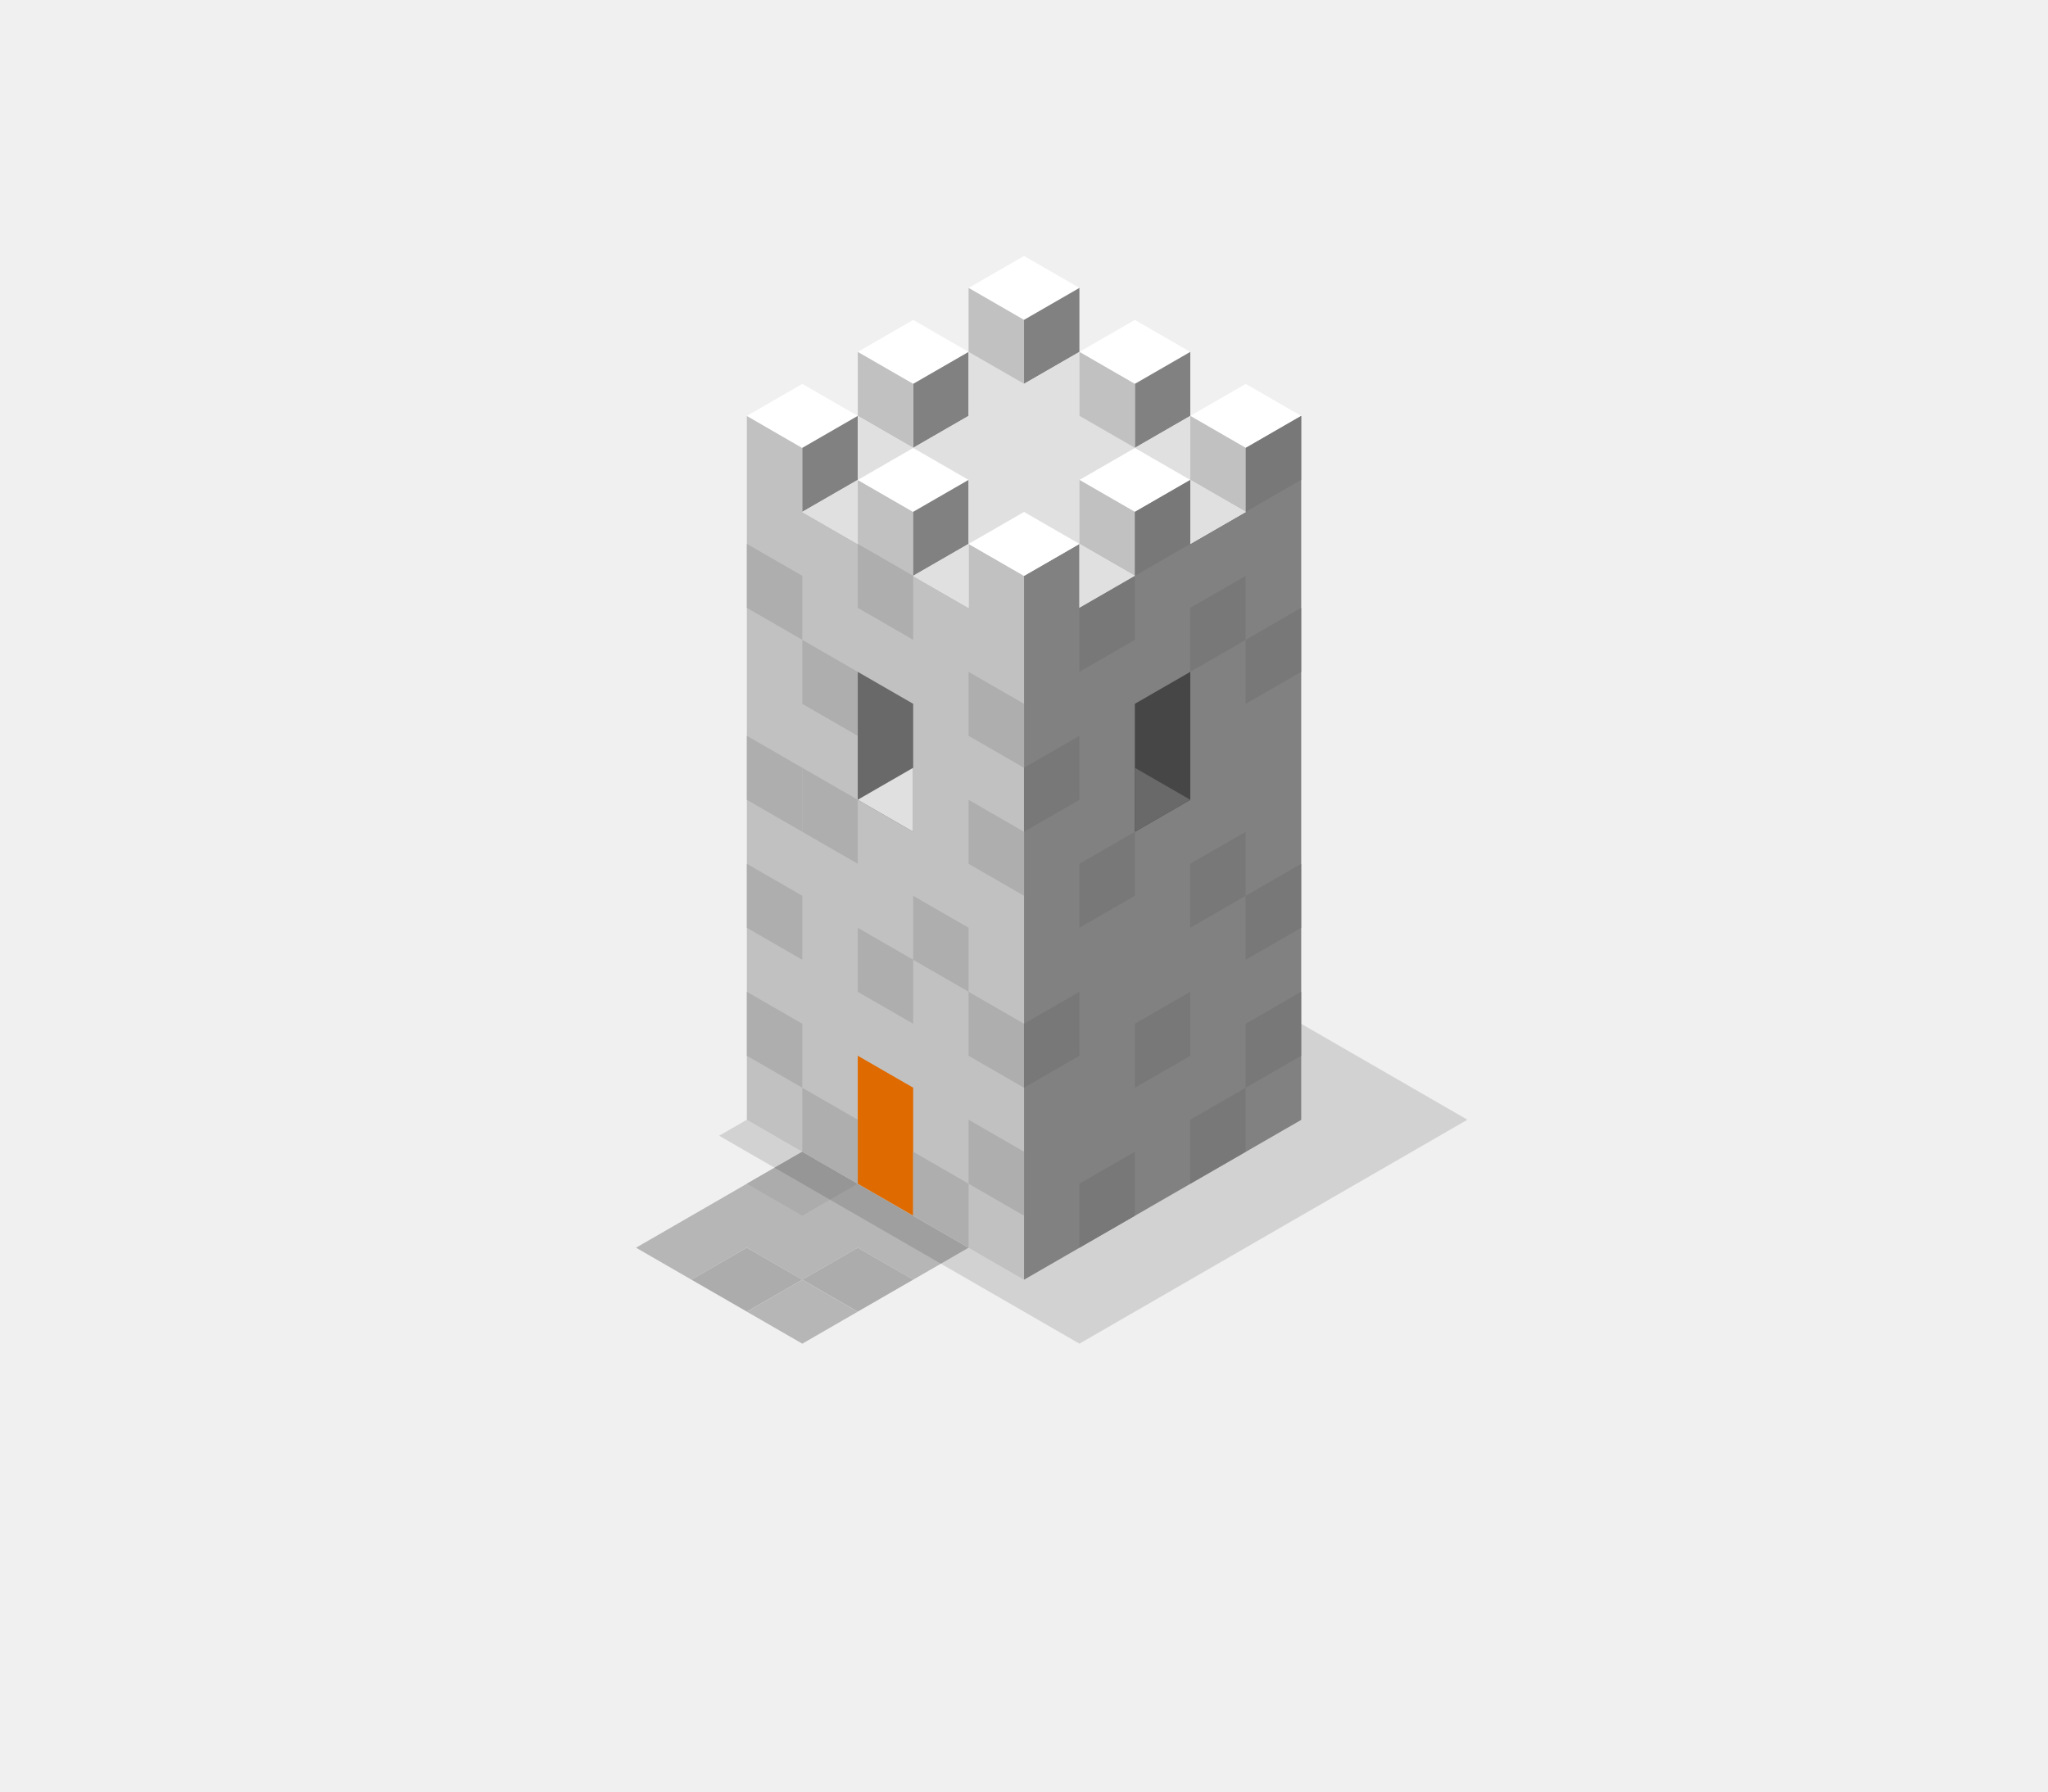
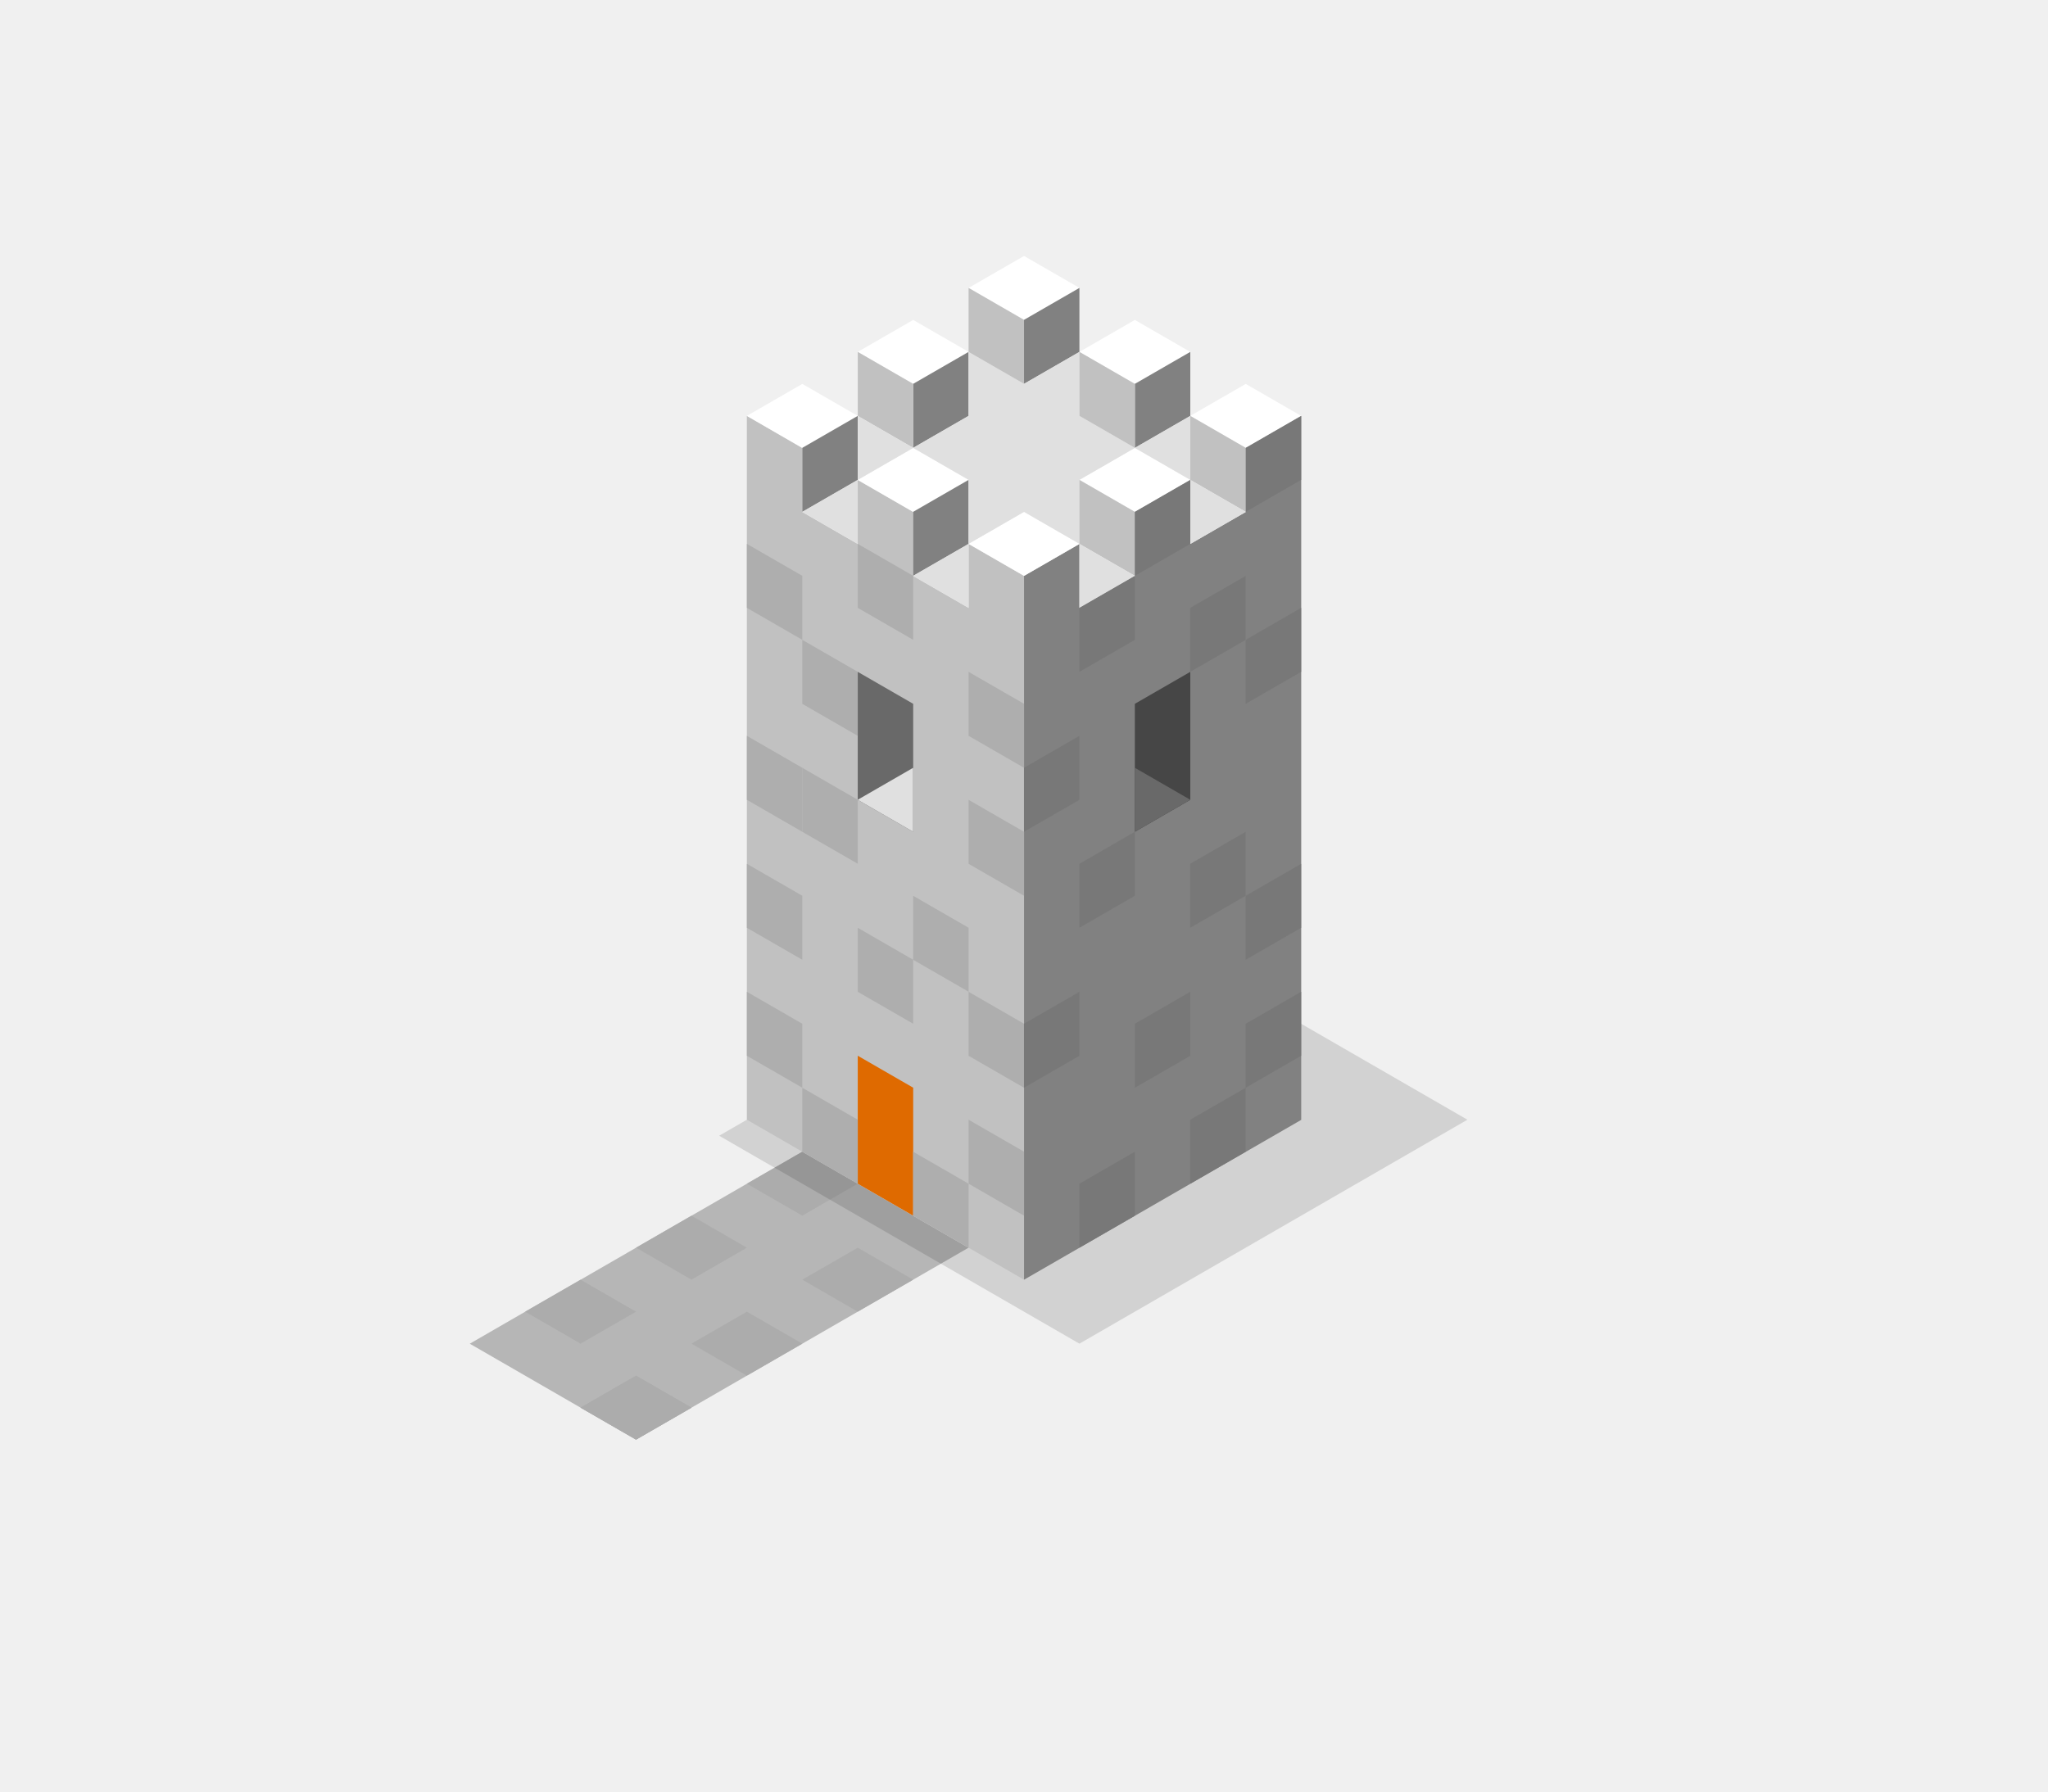
<svg xmlns="http://www.w3.org/2000/svg" width="160" height="140" viewBox="0 0 42.333 37.042" version="1.1" id="svg8">
  <defs id="defs2" />
  <g id="layer1" transform="translate(0,-259.9583)">
-     <path style="opacity:1;vector-effect:none;fill:#b6b6b6;fill-opacity:1;stroke:none;stroke-width:0.5;stroke-linecap:butt;stroke-linejoin:miter;stroke-miterlimit:4;stroke-dasharray:none;stroke-dashoffset:0;stroke-opacity:1" d="m 49.689,97.5 4.33,2.5 4.33,-2.5 4.33,2.5 4.33,-2.5 4.33,2.5 4.33,-2.5 -12.99,-7.5 z m 12.99,2.5 -4.33,2.5 4.33,2.5 4.33,-2.5 z" transform="matrix(0.2645833,0,0,0.2645833,0,259.9583)" id="path5661" />
+     <path style="fill:#b6b6b6;stroke:none;stroke-width:0.132;stroke-linecap:butt;stroke-linejoin:miter;stroke-opacity:1;font-variant-east_asian:normal;opacity:1;vector-effect:none;fill-opacity:1;stroke-miterlimit:4;stroke-dasharray:none;stroke-dashoffset:0" d="m 20.021,285.755 -6.874,3.969 -3.437,-1.984 6.874,-3.969 z" id="path5822" />
    <path id="path5681" d="m 16.584,283.771 -1.146,0.661 1.146,0.661 1.146,-0.661 z" style="opacity:1;vector-effect:none;fill:#acacac;fill-opacity:1;stroke:none;stroke-width:0.265px;stroke-linecap:butt;stroke-linejoin:miter;stroke-miterlimit:4;stroke-dasharray:none;stroke-dashoffset:0;stroke-opacity:1" />
-     <path style="opacity:1;vector-effect:none;fill:#acacac;fill-opacity:1;stroke:none;stroke-width:0.265px;stroke-linecap:butt;stroke-linejoin:miter;stroke-miterlimit:4;stroke-dasharray:none;stroke-dashoffset:0;stroke-opacity:1" d="m 15.438,285.755 -1.146,0.661 1.146,0.661 1.146,-0.661 z" id="path5683" />
+     <path style="opacity:1;vector-effect:none;fill:#acacac;fill-opacity:1;stroke:none;stroke-width:0.265px;stroke-linecap:butt;stroke-linejoin:miter;stroke-miterlimit:4;stroke-dasharray:none;stroke-dashoffset:0;stroke-opacity:1" d="m 15.438,287.078 -1.146,0.661 1.146,0.661 1.146,-0.661 z" id="path5683" />
    <path id="path5748" d="m 17.73,285.755 -1.146,0.661 1.146,0.661 1.146,-0.661 z" style="opacity:1;vector-effect:none;fill:#acacac;fill-opacity:1;stroke:none;stroke-width:0.265px;stroke-linecap:butt;stroke-linejoin:miter;stroke-miterlimit:4;stroke-dasharray:none;stroke-dashoffset:0;stroke-opacity:1" />
    <path style="fill:#000000;stroke:none;stroke-width:0.265px;stroke-linecap:butt;stroke-linejoin:miter;stroke-opacity:1;fill-opacity:0.125" d="m 14.865,283.44 7.447,4.299 8.02,-4.63 -7.447,-4.299 z" id="path5659" />
    <path style="opacity:1;vector-effect:none;fill:#c1c1c1;fill-opacity:1;stroke:none;stroke-width:0.265px;stroke-linecap:butt;stroke-linejoin:miter;stroke-miterlimit:4;stroke-dasharray:none;stroke-dashoffset:0;stroke-opacity:1" d="m 21.167,286.417 v -14.552 l -1.146,-0.661 v 1.323 l -1.146,-0.661 v -1.323 l -1.146,-0.661 v 1.323 l -1.146,-0.661 v -1.323 L 15.438,268.557 v 14.552 z" id="path5326" />
    <path id="path5342" d="m 21.167,286.417 0,-14.552 1.146,-0.661 v 1.323 l 1.146,-0.661 v -1.323 l 1.146,-0.661 v 1.323 l 1.146,-0.661 v -1.323 l 1.146,-0.661 0,14.552 z" style="opacity:1;vector-effect:none;fill:#818181;fill-opacity:1;stroke:none;stroke-width:0.265px;stroke-linecap:butt;stroke-linejoin:miter;stroke-miterlimit:4;stroke-dasharray:none;stroke-dashoffset:0;stroke-opacity:1" />
    <path style="fill:#ffffff;fill-opacity:1;stroke:none;stroke-width:0.265px;stroke-linecap:butt;stroke-linejoin:miter;stroke-opacity:1" d="m 15.438,268.557 1.146,-0.661 1.146,0.661 -1.146,0.661 z" id="path5364" />
    <path id="path5366" d="m 17.73,269.88 1.146,-0.661 1.146,0.661 -1.146,0.661 z" style="fill:#ffffff;fill-opacity:1;stroke:none;stroke-width:0.265px;stroke-linecap:butt;stroke-linejoin:miter;stroke-opacity:1" />
    <path style="fill:#ffffff;fill-opacity:1;stroke:none;stroke-width:0.265px;stroke-linecap:butt;stroke-linejoin:miter;stroke-opacity:1" d="m 20.021,271.203 1.146,-0.661 1.146,0.661 -1.146,0.661 z" id="path5368" />
    <path id="path5370" d="m 22.312,269.88 1.146,-0.661 1.146,0.661 -1.146,0.661 z" style="fill:#ffffff;fill-opacity:1;stroke:none;stroke-width:0.265px;stroke-linecap:butt;stroke-linejoin:miter;stroke-opacity:1" />
    <path style="fill:#ffffff;fill-opacity:1;stroke:none;stroke-width:0.265px;stroke-linecap:butt;stroke-linejoin:miter;stroke-opacity:1" d="m 24.604,268.557 1.146,-0.661 1.146,0.661 -1.146,0.661 z" id="path5372" />
    <path id="path5374" d="m 22.312,267.234 1.146,-0.661 1.146,0.661 -1.146,0.661 z" style="fill:#ffffff;fill-opacity:1;stroke:none;stroke-width:0.265px;stroke-linecap:butt;stroke-linejoin:miter;stroke-opacity:1" />
    <path style="fill:#ffffff;fill-opacity:1;stroke:none;stroke-width:0.265px;stroke-linecap:butt;stroke-linejoin:miter;stroke-opacity:1" d="m 20.021,265.911 1.146,-0.661 1.146,0.661 -1.146,0.661 z" id="path5376" />
    <path id="path5378" d="m 17.73,267.234 1.146,-0.661 1.146,0.661 -1.146,0.661 z" style="fill:#ffffff;fill-opacity:1;stroke:none;stroke-width:0.265px;stroke-linecap:butt;stroke-linejoin:miter;stroke-opacity:1" />
    <path style="opacity:1;vector-effect:none;fill:#818181;fill-opacity:1;stroke:none;stroke-width:0.265px;stroke-linecap:butt;stroke-linejoin:miter;stroke-miterlimit:4;stroke-dasharray:none;stroke-dashoffset:0;stroke-opacity:1" d="m 17.73,268.557 1e-6,1.323 -1.146,0.661 v -1.323 z" id="path1478" />
    <path id="path5418" d="m 20.021,267.234 10e-7,1.323 -1.146,0.661 v -1.323 z" style="opacity:1;vector-effect:none;fill:#818181;fill-opacity:1;stroke:none;stroke-width:0.265px;stroke-linecap:butt;stroke-linejoin:miter;stroke-miterlimit:4;stroke-dasharray:none;stroke-dashoffset:0;stroke-opacity:1" />
    <path style="opacity:1;vector-effect:none;fill:#818181;fill-opacity:1;stroke:none;stroke-width:0.265px;stroke-linecap:butt;stroke-linejoin:miter;stroke-miterlimit:4;stroke-dasharray:none;stroke-dashoffset:0;stroke-opacity:1" d="m 22.312,265.911 1e-6,1.323 -1.146,0.661 v -1.323 z" id="path5420" />
    <path id="path5422" d="m 24.604,267.234 1e-6,1.323 -1.146,0.661 v -1.323 z" style="opacity:1;vector-effect:none;fill:#818181;fill-opacity:1;stroke:none;stroke-width:0.265px;stroke-linecap:butt;stroke-linejoin:miter;stroke-miterlimit:4;stroke-dasharray:none;stroke-dashoffset:0;stroke-opacity:1" />
    <path style="opacity:1;vector-effect:none;fill:#818181;fill-opacity:1;stroke:none;stroke-width:0.265px;stroke-linecap:butt;stroke-linejoin:miter;stroke-miterlimit:4;stroke-dasharray:none;stroke-dashoffset:0;stroke-opacity:1" d="m 20.021,269.88 1e-6,1.323 -1.146,0.661 v -1.323 z" id="path5424" />
    <path style="fill:#e0e0e0;fill-opacity:1;stroke:none;stroke-width:0.265px;stroke-linecap:butt;stroke-linejoin:miter;stroke-opacity:1" d="m 20.021,267.234 v 1.323 l -1.146,0.661 1.146,0.661 v 1.323 l 1.146,-0.661 1.146,0.661 v -1.323 L 23.458,269.219 22.312,268.557 v -1.323 l -1.146,0.661 z" id="path1594" />
    <path style="opacity:1;vector-effect:none;fill:#c1c1c1;fill-opacity:1;stroke:none;stroke-width:0.265px;stroke-linecap:butt;stroke-linejoin:miter;stroke-miterlimit:4;stroke-dasharray:none;stroke-dashoffset:0;stroke-opacity:1" d="m 17.73,267.234 1.146,0.661 v 1.323 l -1.146,-0.661 z" id="path1522" />
    <path id="path5456" d="m 20.021,265.911 1.146,0.661 v 1.323 l -1.146,-0.661 z" style="opacity:1;vector-effect:none;fill:#c1c1c1;fill-opacity:1;stroke:none;stroke-width:0.265px;stroke-linecap:butt;stroke-linejoin:miter;stroke-miterlimit:4;stroke-dasharray:none;stroke-dashoffset:0;stroke-opacity:1" />
    <path style="opacity:1;vector-effect:none;fill:#c1c1c1;fill-opacity:1;stroke:none;stroke-width:0.265px;stroke-linecap:butt;stroke-linejoin:miter;stroke-miterlimit:4;stroke-dasharray:none;stroke-dashoffset:0;stroke-opacity:1" d="m 22.312,267.234 1.146,0.661 v 1.323 l -1.146,-0.661 z" id="path5458" />
    <path id="path5460" d="m 24.604,268.557 1.146,0.661 v 1.323 l -1.146,-0.661 z" style="opacity:1;vector-effect:none;fill:#c1c1c1;fill-opacity:1;stroke:none;stroke-width:0.265px;stroke-linecap:butt;stroke-linejoin:miter;stroke-miterlimit:4;stroke-dasharray:none;stroke-dashoffset:0;stroke-opacity:1" />
    <path style="opacity:1;vector-effect:none;fill:#c1c1c1;fill-opacity:1;stroke:none;stroke-width:0.265px;stroke-linecap:butt;stroke-linejoin:miter;stroke-miterlimit:4;stroke-dasharray:none;stroke-dashoffset:0;stroke-opacity:1" d="m 22.312,269.88 1.146,0.661 v 1.323 l -1.146,-0.661 z" id="path5462" />
    <path style="fill:#e0e0e0;fill-opacity:1;stroke:none;stroke-width:0.265px;stroke-linecap:butt;stroke-linejoin:miter;stroke-opacity:1" d="m 22.312,272.526 1.146,-0.661 -1.146,-0.661 z" id="path1548" />
    <path id="path5479" d="m 24.604,271.203 1.146,-0.661 -1.146,-0.661 z" style="fill:#e0e0e0;fill-opacity:1;stroke:none;stroke-width:0.265px;stroke-linecap:butt;stroke-linejoin:miter;stroke-opacity:1" />
    <path style="fill:#e0e0e0;fill-opacity:1;stroke:none;stroke-width:0.265px;stroke-linecap:butt;stroke-linejoin:miter;stroke-opacity:1" d="m 17.73,269.88 1.146,-0.661 -1.146,-0.661 z" id="path5481" />
    <path style="fill:#e0e0e0;fill-opacity:1;stroke:none;stroke-width:0.265px;stroke-linecap:butt;stroke-linejoin:miter;stroke-opacity:1" d="m 20.021,272.526 -1.146,-0.661 1.146,-0.661 z" id="path1548-6" />
    <path id="path5491" d="m 17.73,271.203 -1.146,-0.661 1.146,-0.661 z" style="fill:#e0e0e0;fill-opacity:1;stroke:none;stroke-width:0.265px;stroke-linecap:butt;stroke-linejoin:miter;stroke-opacity:1" />
    <path style="fill:#e0e0e0;fill-opacity:1;stroke:none;stroke-width:0.265px;stroke-linecap:butt;stroke-linejoin:miter;stroke-opacity:1" d="m 24.604,269.88 -1.146,-0.661 1.146,-0.661 z" id="path5493" />
    <path style="opacity:1;vector-effect:none;fill:#df6a00;fill-opacity:1;stroke:none;stroke-width:0.265px;stroke-linecap:butt;stroke-linejoin:miter;stroke-miterlimit:4;stroke-dasharray:none;stroke-dashoffset:0;stroke-opacity:1" d="m 17.73,284.432 v -2.646 l 1.146,0.661 v 2.646 z" id="path5504" />
    <path id="path1881" d="m 18.875,283.771 1.146,0.661 v 1.323 l -1.146,-0.661 z" style="opacity:1;vector-effect:none;fill:#aeaeae;fill-opacity:1;stroke:none;stroke-width:0.265px;stroke-linecap:butt;stroke-linejoin:miter;stroke-miterlimit:4;stroke-dasharray:none;stroke-dashoffset:0;stroke-opacity:1;font-variant-east_asian:normal" />
    <path style="opacity:1;vector-effect:none;fill:#aeaeae;fill-opacity:1;stroke:none;stroke-width:0.265px;stroke-linecap:butt;stroke-linejoin:miter;stroke-miterlimit:4;stroke-dasharray:none;stroke-dashoffset:0;stroke-opacity:1" d="m 20.021,283.109 1.146,0.661 v 1.323 l -1.146,-0.661 z" id="path5526" />
    <path id="path5528" d="m 17.73,279.141 1.146,0.661 v 1.323 l -1.146,-0.661 z" style="opacity:1;vector-effect:none;fill:#aeaeae;fill-opacity:1;stroke:none;stroke-width:0.265px;stroke-linecap:butt;stroke-linejoin:miter;stroke-miterlimit:4;stroke-dasharray:none;stroke-dashoffset:0;stroke-opacity:1" />
    <path style="opacity:1;vector-effect:none;fill:#aeaeae;fill-opacity:1;stroke:none;stroke-width:0.265px;stroke-linecap:butt;stroke-linejoin:miter;stroke-miterlimit:4;stroke-dasharray:none;stroke-dashoffset:0;stroke-opacity:1" d="m 15.438,280.464 1.146,0.661 v 1.323 l -1.146,-0.661 z" id="path5530" />
    <path id="path5532" d="m 16.584,282.448 1.146,0.661 v 1.323 l -1.146,-0.661 z" style="opacity:1;vector-effect:none;fill:#aeaeae;fill-opacity:1;stroke:none;stroke-width:0.265px;stroke-linecap:butt;stroke-linejoin:miter;stroke-miterlimit:4;stroke-dasharray:none;stroke-dashoffset:0;stroke-opacity:1" />
    <path style="opacity:1;vector-effect:none;fill:#aeaeae;fill-opacity:1;stroke:none;stroke-width:0.265px;stroke-linecap:butt;stroke-linejoin:miter;stroke-miterlimit:4;stroke-dasharray:none;stroke-dashoffset:0;stroke-opacity:1" d="m 15.438,277.818 1.146,0.661 v 1.323 l -1.146,-0.661 z" id="path5534" />
    <path id="path5536" d="m 18.875,278.479 1.146,0.661 v 1.323 l -1.146,-0.661 z" style="opacity:1;vector-effect:none;fill:#aeaeae;fill-opacity:1;stroke:none;stroke-width:0.265px;stroke-linecap:butt;stroke-linejoin:miter;stroke-miterlimit:4;stroke-dasharray:none;stroke-dashoffset:0;stroke-opacity:1" />
    <path style="opacity:1;vector-effect:none;fill:#aeaeae;fill-opacity:1;stroke:none;stroke-width:0.265px;stroke-linecap:butt;stroke-linejoin:miter;stroke-miterlimit:4;stroke-dasharray:none;stroke-dashoffset:0;stroke-opacity:1" d="m 20.021,273.849 1.146,0.661 v 1.323 l -1.146,-0.661 z" id="path5538" />
    <path id="path5540" d="m 17.73,271.203 1.146,0.661 v 1.323 l -1.146,-0.661 z" style="opacity:1;vector-effect:none;fill:#aeaeae;fill-opacity:1;stroke:none;stroke-width:0.265px;stroke-linecap:butt;stroke-linejoin:miter;stroke-miterlimit:4;stroke-dasharray:none;stroke-dashoffset:0;stroke-opacity:1" />
    <path style="opacity:1;vector-effect:none;fill:#aeaeae;fill-opacity:1;stroke:none;stroke-width:0.265px;stroke-linecap:butt;stroke-linejoin:miter;stroke-miterlimit:4;stroke-dasharray:none;stroke-dashoffset:0;stroke-opacity:1" d="m 16.584,273.188 1.146,0.661 v 1.323 l -1.146,-0.661 z" id="path5542" />
    <path id="path5544" d="m 15.438,271.203 1.146,0.661 v 1.323 l -1.146,-0.661 z" style="opacity:1;vector-effect:none;fill:#aeaeae;fill-opacity:1;stroke:none;stroke-width:0.265px;stroke-linecap:butt;stroke-linejoin:miter;stroke-miterlimit:4;stroke-dasharray:none;stroke-dashoffset:0;stroke-opacity:1" />
    <path style="opacity:1;vector-effect:none;fill:#aeaeae;fill-opacity:1;stroke:none;stroke-width:0.265px;stroke-linecap:butt;stroke-linejoin:miter;stroke-miterlimit:4;stroke-dasharray:none;stroke-dashoffset:0;stroke-opacity:1" d="m 15.438,275.172 1.146,0.661 v 1.323 L 15.438,276.495 Z" id="path5546" />
    <path id="path5548" d="m 16.584,275.833 1.146,0.661 v 1.323 l -1.146,-0.661 z" style="opacity:1;vector-effect:none;fill:#aeaeae;fill-opacity:1;stroke:none;stroke-width:0.265px;stroke-linecap:butt;stroke-linejoin:miter;stroke-miterlimit:4;stroke-dasharray:none;stroke-dashoffset:0;stroke-opacity:1" />
    <path style="opacity:1;vector-effect:none;fill:#aeaeae;fill-opacity:1;stroke:none;stroke-width:0.265px;stroke-linecap:butt;stroke-linejoin:miter;stroke-miterlimit:4;stroke-dasharray:none;stroke-dashoffset:0;stroke-opacity:1" d="m 17.73,275.172 1.146,0.661 v 1.323 l -1.146,-0.661 z" id="path5550" />
    <path style="opacity:1;vector-effect:none;fill:#aeaeae;fill-opacity:1;stroke:none;stroke-width:0.265px;stroke-linecap:butt;stroke-linejoin:miter;stroke-miterlimit:4;stroke-dasharray:none;stroke-dashoffset:0;stroke-opacity:1" d="m 20.021,276.495 1.146,0.661 v 1.323 l -1.146,-0.661 z" id="path5552" />
    <path id="path5554" d="m 20.021,280.464 1.146,0.661 v 1.323 l -1.146,-0.661 z" style="opacity:1;vector-effect:none;fill:#aeaeae;fill-opacity:1;stroke:none;stroke-width:0.265px;stroke-linecap:butt;stroke-linejoin:miter;stroke-miterlimit:4;stroke-dasharray:none;stroke-dashoffset:0;stroke-opacity:1" />
    <path id="path1901" d="m 22.312,275.172 -1.146,0.661 v 1.323 l 1.146,-0.661 z" style="opacity:1;vector-effect:none;fill:#787878;fill-opacity:1;stroke:none;stroke-width:0.265px;stroke-linecap:butt;stroke-linejoin:miter;stroke-miterlimit:4;stroke-dasharray:none;stroke-dashoffset:0;stroke-opacity:1" />
    <path style="opacity:1;vector-effect:none;fill:#787878;fill-opacity:1;stroke:none;stroke-width:0.265px;stroke-linecap:butt;stroke-linejoin:miter;stroke-miterlimit:4;stroke-dasharray:none;stroke-dashoffset:0;stroke-opacity:1" d="m 23.458,277.156 -1.146,0.661 v 1.323 l 1.146,-0.661 z" id="path5571" />
    <path id="path5573" d="m 24.604,275.172 -1.146,0.661 v 1.323 l 1.146,-0.661 z" style="opacity:1;vector-effect:none;fill:#787878;fill-opacity:1;stroke:none;stroke-width:0.265px;stroke-linecap:butt;stroke-linejoin:miter;stroke-miterlimit:4;stroke-dasharray:none;stroke-dashoffset:0;stroke-opacity:1" />
    <path style="opacity:1;vector-effect:none;fill:#787878;fill-opacity:1;stroke:none;stroke-width:0.265px;stroke-linecap:butt;stroke-linejoin:miter;stroke-miterlimit:4;stroke-dasharray:none;stroke-dashoffset:0;stroke-opacity:1" d="m 25.749,277.156 -1.146,0.661 v 1.323 l 1.146,-0.661 z" id="path5575" />
    <path id="path5577" d="m 26.895,272.526 -1.146,0.661 v 1.323 l 1.146,-0.661 z" style="opacity:1;vector-effect:none;fill:#787878;fill-opacity:1;stroke:none;stroke-width:0.265px;stroke-linecap:butt;stroke-linejoin:miter;stroke-miterlimit:4;stroke-dasharray:none;stroke-dashoffset:0;stroke-opacity:1" />
    <path style="opacity:1;vector-effect:none;fill:#787878;fill-opacity:1;stroke:none;stroke-width:0.265px;stroke-linecap:butt;stroke-linejoin:miter;stroke-miterlimit:4;stroke-dasharray:none;stroke-dashoffset:0;stroke-opacity:1" d="m 23.458,271.865 -1.146,0.661 v 1.323 l 1.146,-0.661 z" id="path5579" />
    <path id="path5581" d="m 26.895,268.557 -1.146,0.661 v 1.323 l 1.146,-0.661 z" style="opacity:1;vector-effect:none;fill:#787878;fill-opacity:1;stroke:none;stroke-width:0.265px;stroke-linecap:butt;stroke-linejoin:miter;stroke-miterlimit:4;stroke-dasharray:none;stroke-dashoffset:0;stroke-opacity:1" />
    <path id="path5583" d="m 24.604,280.464 -1.146,0.661 v 1.323 l 1.146,-0.661 z" style="opacity:1;vector-effect:none;fill:#787878;fill-opacity:1;stroke:none;stroke-width:0.265px;stroke-linecap:butt;stroke-linejoin:miter;stroke-miterlimit:4;stroke-dasharray:none;stroke-dashoffset:0;stroke-opacity:1" />
    <path style="opacity:1;vector-effect:none;fill:#787878;fill-opacity:1;stroke:none;stroke-width:0.265px;stroke-linecap:butt;stroke-linejoin:miter;stroke-miterlimit:4;stroke-dasharray:none;stroke-dashoffset:0;stroke-opacity:1" d="m 22.312,280.464 -1.146,0.661 v 1.323 l 1.146,-0.661 z" id="path5585" />
    <path id="path5587" d="m 23.458,283.771 -1.146,0.661 v 1.323 l 1.146,-0.661 z" style="opacity:1;vector-effect:none;fill:#787878;fill-opacity:1;stroke:none;stroke-width:0.265px;stroke-linecap:butt;stroke-linejoin:miter;stroke-miterlimit:4;stroke-dasharray:none;stroke-dashoffset:0;stroke-opacity:1" />
    <path style="opacity:1;vector-effect:none;fill:#787878;fill-opacity:1;stroke:none;stroke-width:0.265px;stroke-linecap:butt;stroke-linejoin:miter;stroke-miterlimit:4;stroke-dasharray:none;stroke-dashoffset:0;stroke-opacity:1" d="m 25.749,282.448 -1.146,0.661 v 1.323 l 1.146,-0.661 z" id="path5589" />
    <path id="path5591" d="m 26.895,280.464 -1.146,0.661 v 1.323 l 1.146,-0.661 z" style="opacity:1;vector-effect:none;fill:#787878;fill-opacity:1;stroke:none;stroke-width:0.265px;stroke-linecap:butt;stroke-linejoin:miter;stroke-miterlimit:4;stroke-dasharray:none;stroke-dashoffset:0;stroke-opacity:1" />
    <path style="opacity:1;vector-effect:none;fill:#787878;fill-opacity:1;stroke:none;stroke-width:0.265px;stroke-linecap:butt;stroke-linejoin:miter;stroke-miterlimit:4;stroke-dasharray:none;stroke-dashoffset:0;stroke-opacity:1" d="m 26.895,277.818 -1.146,0.661 v 1.323 l 1.146,-0.661 z" id="path5593" />
    <path id="path5595" d="m 25.749,271.865 -1.146,0.661 v 1.323 l 1.146,-0.661 z" style="opacity:1;vector-effect:none;fill:#787878;fill-opacity:1;stroke:none;stroke-width:0.265px;stroke-linecap:butt;stroke-linejoin:miter;stroke-miterlimit:4;stroke-dasharray:none;stroke-dashoffset:0;stroke-opacity:1" />
    <path style="opacity:1;vector-effect:none;fill:#787878;fill-opacity:1;stroke:none;stroke-width:0.265px;stroke-linecap:butt;stroke-linejoin:miter;stroke-miterlimit:4;stroke-dasharray:none;stroke-dashoffset:0;stroke-opacity:1" d="m 24.604,269.88 -1.146,0.661 v 1.323 l 1.146,-0.661 z" id="path5597" />
    <path style="fill:#696969;fill-opacity:1;stroke:none;stroke-width:0.265px;stroke-linecap:butt;stroke-linejoin:miter;stroke-opacity:1;font-variant-east_asian:normal;opacity:1;vector-effect:none;stroke-miterlimit:4;stroke-dasharray:none;stroke-dashoffset:0" d="m 17.73,273.849 1.146,0.661 0,2.646 -1.146,-0.661 z" id="path5599" />
    <path id="path5601" d="m 24.604,273.849 -1.146,0.661 0,2.646 1.146,-0.661 z" style="fill:#464646;fill-opacity:1;stroke:none;stroke-width:0.265px;stroke-linecap:butt;stroke-linejoin:miter;stroke-opacity:1;font-variant-east_asian:normal;opacity:1;vector-effect:none;stroke-miterlimit:4;stroke-dasharray:none;stroke-dashoffset:0" />
    <path style="fill:#e0e0e0;stroke:none;stroke-width:0.265px;stroke-linecap:butt;stroke-linejoin:miter;stroke-opacity:1;fill-opacity:1;font-variant-east_asian:normal;opacity:1;vector-effect:none;stroke-miterlimit:4;stroke-dasharray:none;stroke-dashoffset:0" d="m 18.875,275.833 -1.146,0.661 1.146,0.661 z" id="path5603" />
    <path id="path5605" d="m 23.458,275.833 1.146,0.661 -1.146,0.661 z" style="fill:#696969;fill-opacity:1;stroke:none;stroke-width:0.265px;stroke-linecap:butt;stroke-linejoin:miter;stroke-opacity:1;font-variant-east_asian:normal;opacity:1;vector-effect:none;stroke-miterlimit:4;stroke-dasharray:none;stroke-dashoffset:0" />
+     <path id="path5783" d="m 14.293,285.094 -1.146,0.661 1.146,0.661 1.146,-0.661 z" style="opacity:1;vector-effect:none;fill:#acacac;fill-opacity:1;stroke:none;stroke-width:0.265px;stroke-linecap:butt;stroke-linejoin:miter;stroke-miterlimit:4;stroke-dasharray:none;stroke-dashoffset:0;stroke-opacity:1" />
+     <path style="opacity:1;vector-effect:none;fill:#acacac;fill-opacity:1;stroke:none;stroke-width:0.265px;stroke-linecap:butt;stroke-linejoin:miter;stroke-miterlimit:4;stroke-dasharray:none;stroke-dashoffset:0;stroke-opacity:1" d="m 13.147,288.401 -1.146,0.661 1.146,0.661 1.146,-0.661 z" id="path5791" />
+     <path id="path5795" d="m 12.001,286.417 -1.146,0.661 1.146,0.661 1.146,-0.661 z" style="opacity:1;vector-effect:none;fill:#acacac;fill-opacity:1;stroke:none;stroke-width:0.265px;stroke-linecap:butt;stroke-linejoin:miter;stroke-miterlimit:4;stroke-dasharray:none;stroke-dashoffset:0;stroke-opacity:1" />
+     <path id="path5799" d="m 13.147,288.401 -1.146,0.661 1.146,0.661 1.146,-0.661 z" style="opacity:1;vector-effect:none;fill:#acacac;fill-opacity:1;stroke:none;stroke-width:0.265px;stroke-linecap:butt;stroke-linejoin:miter;stroke-miterlimit:4;stroke-dasharray:none;stroke-dashoffset:0;stroke-opacity:1" />
  </g>
</svg>
